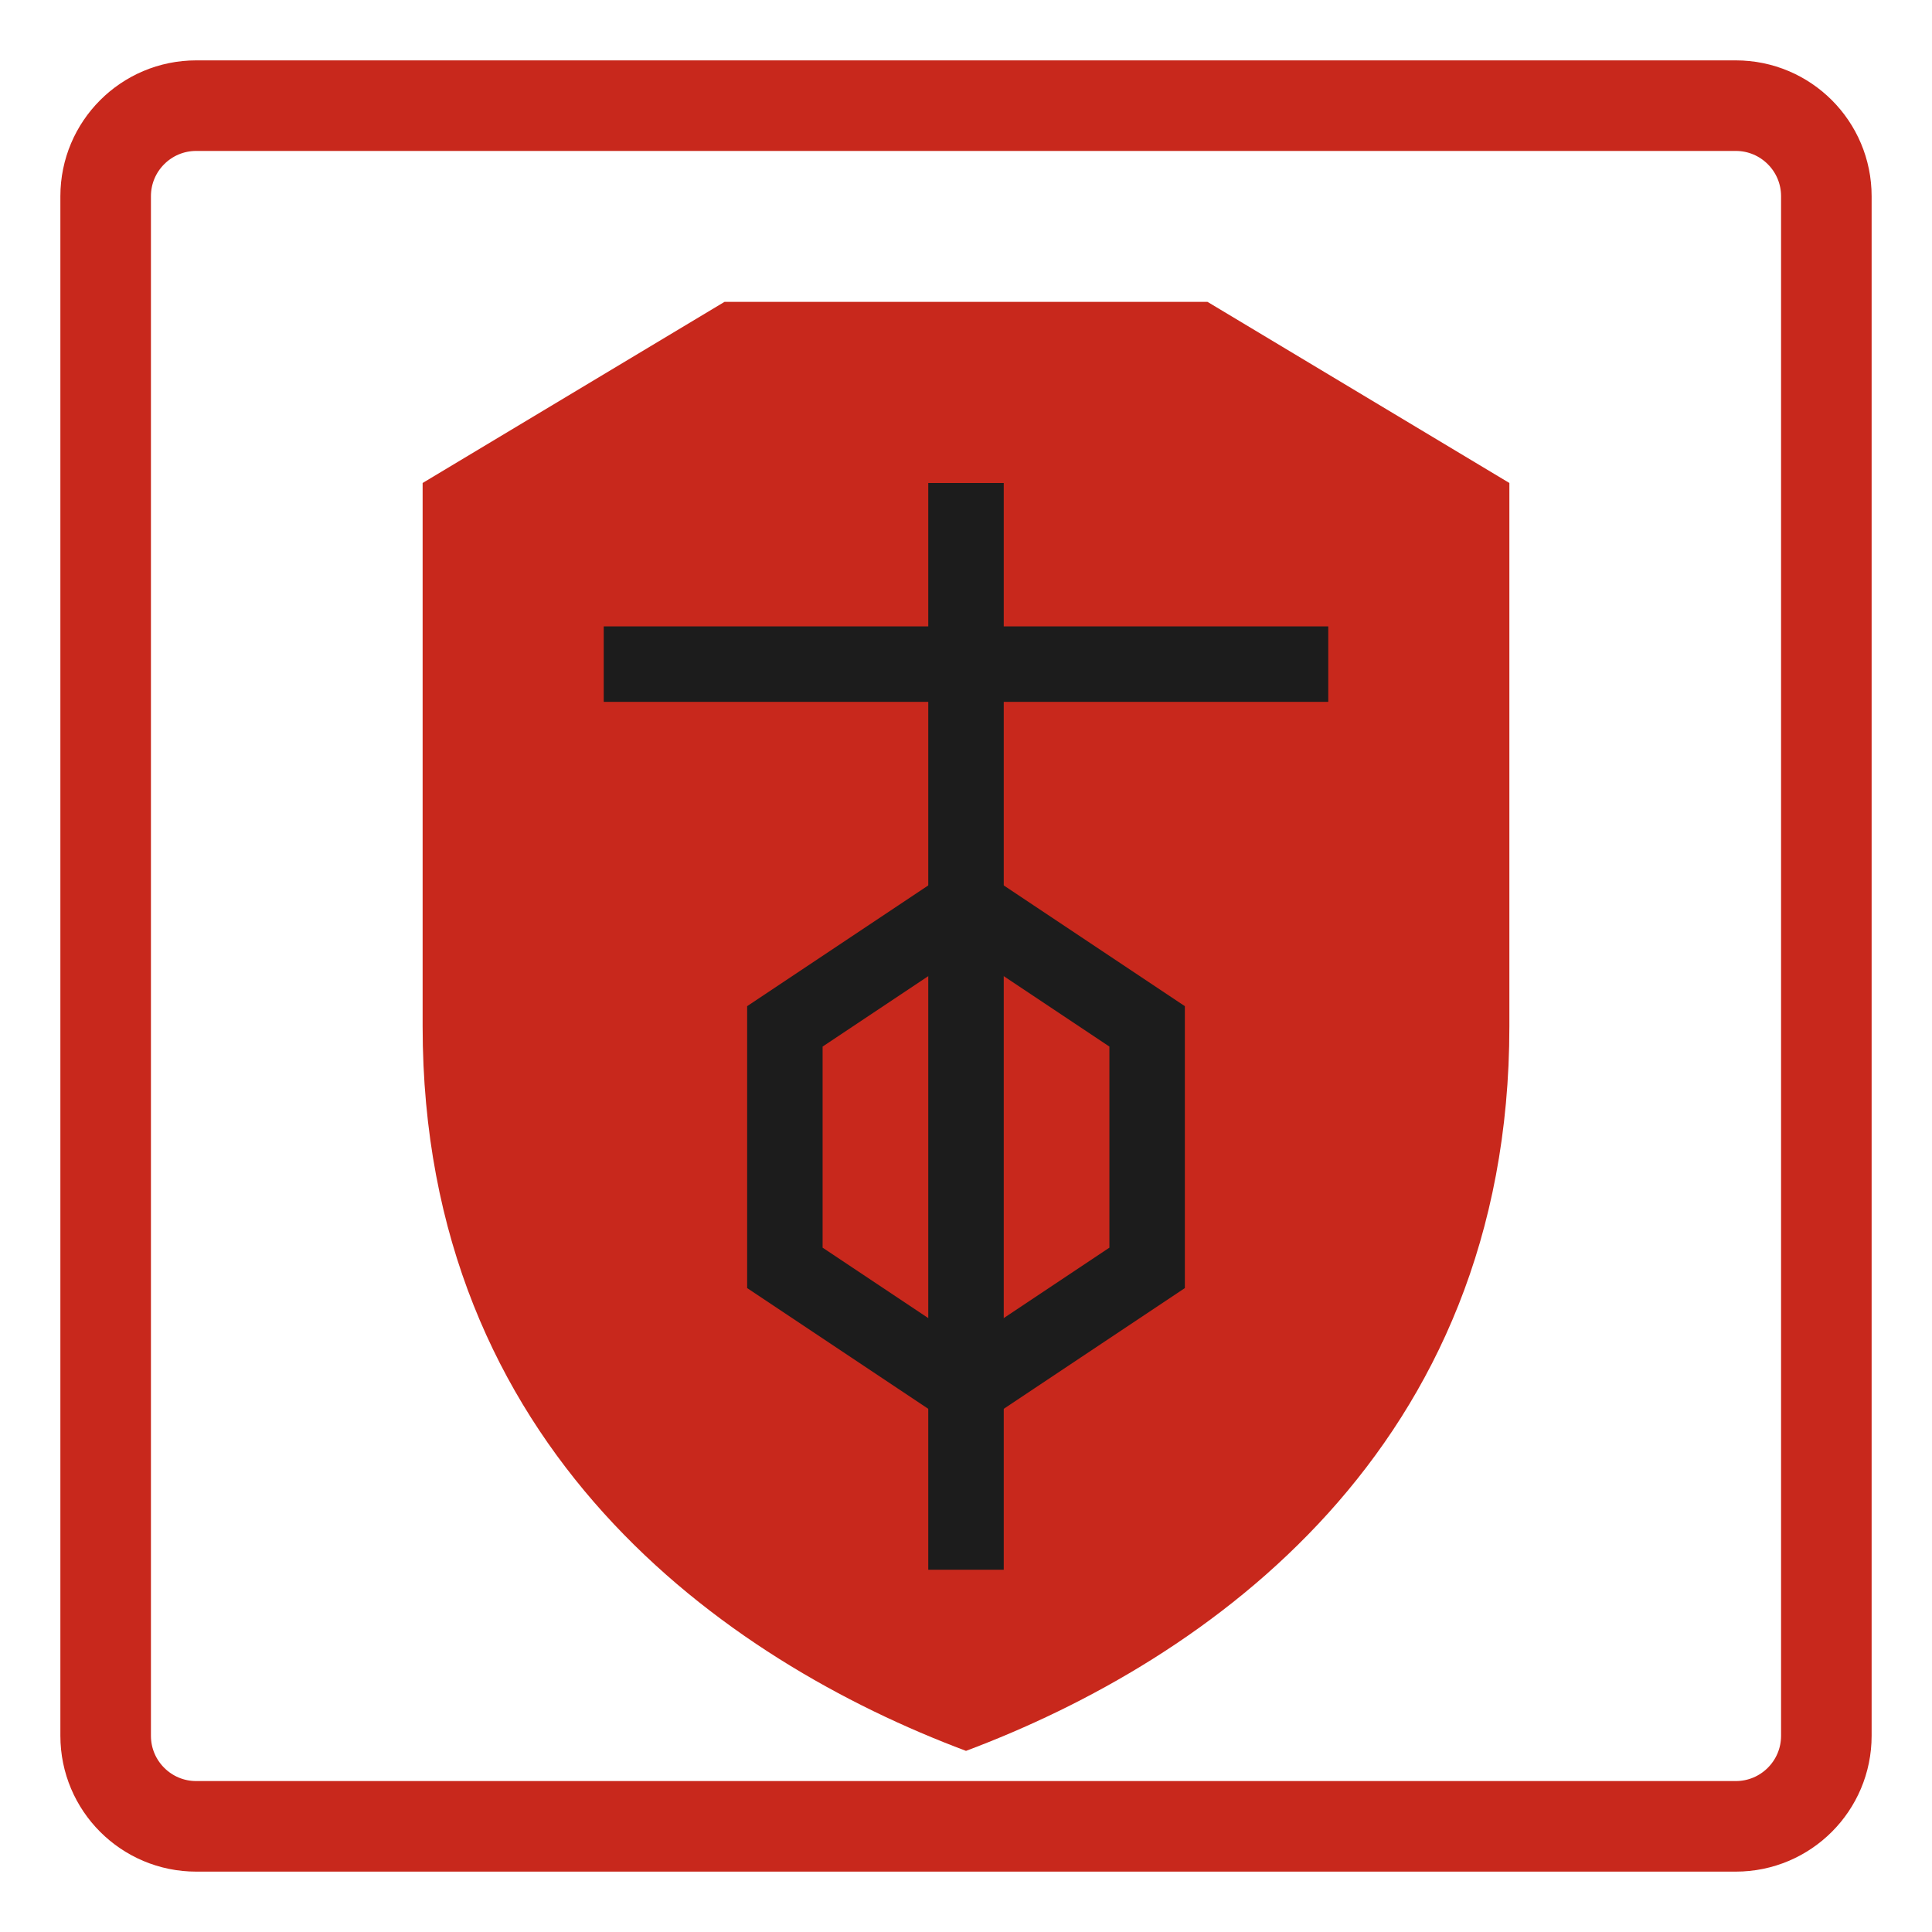
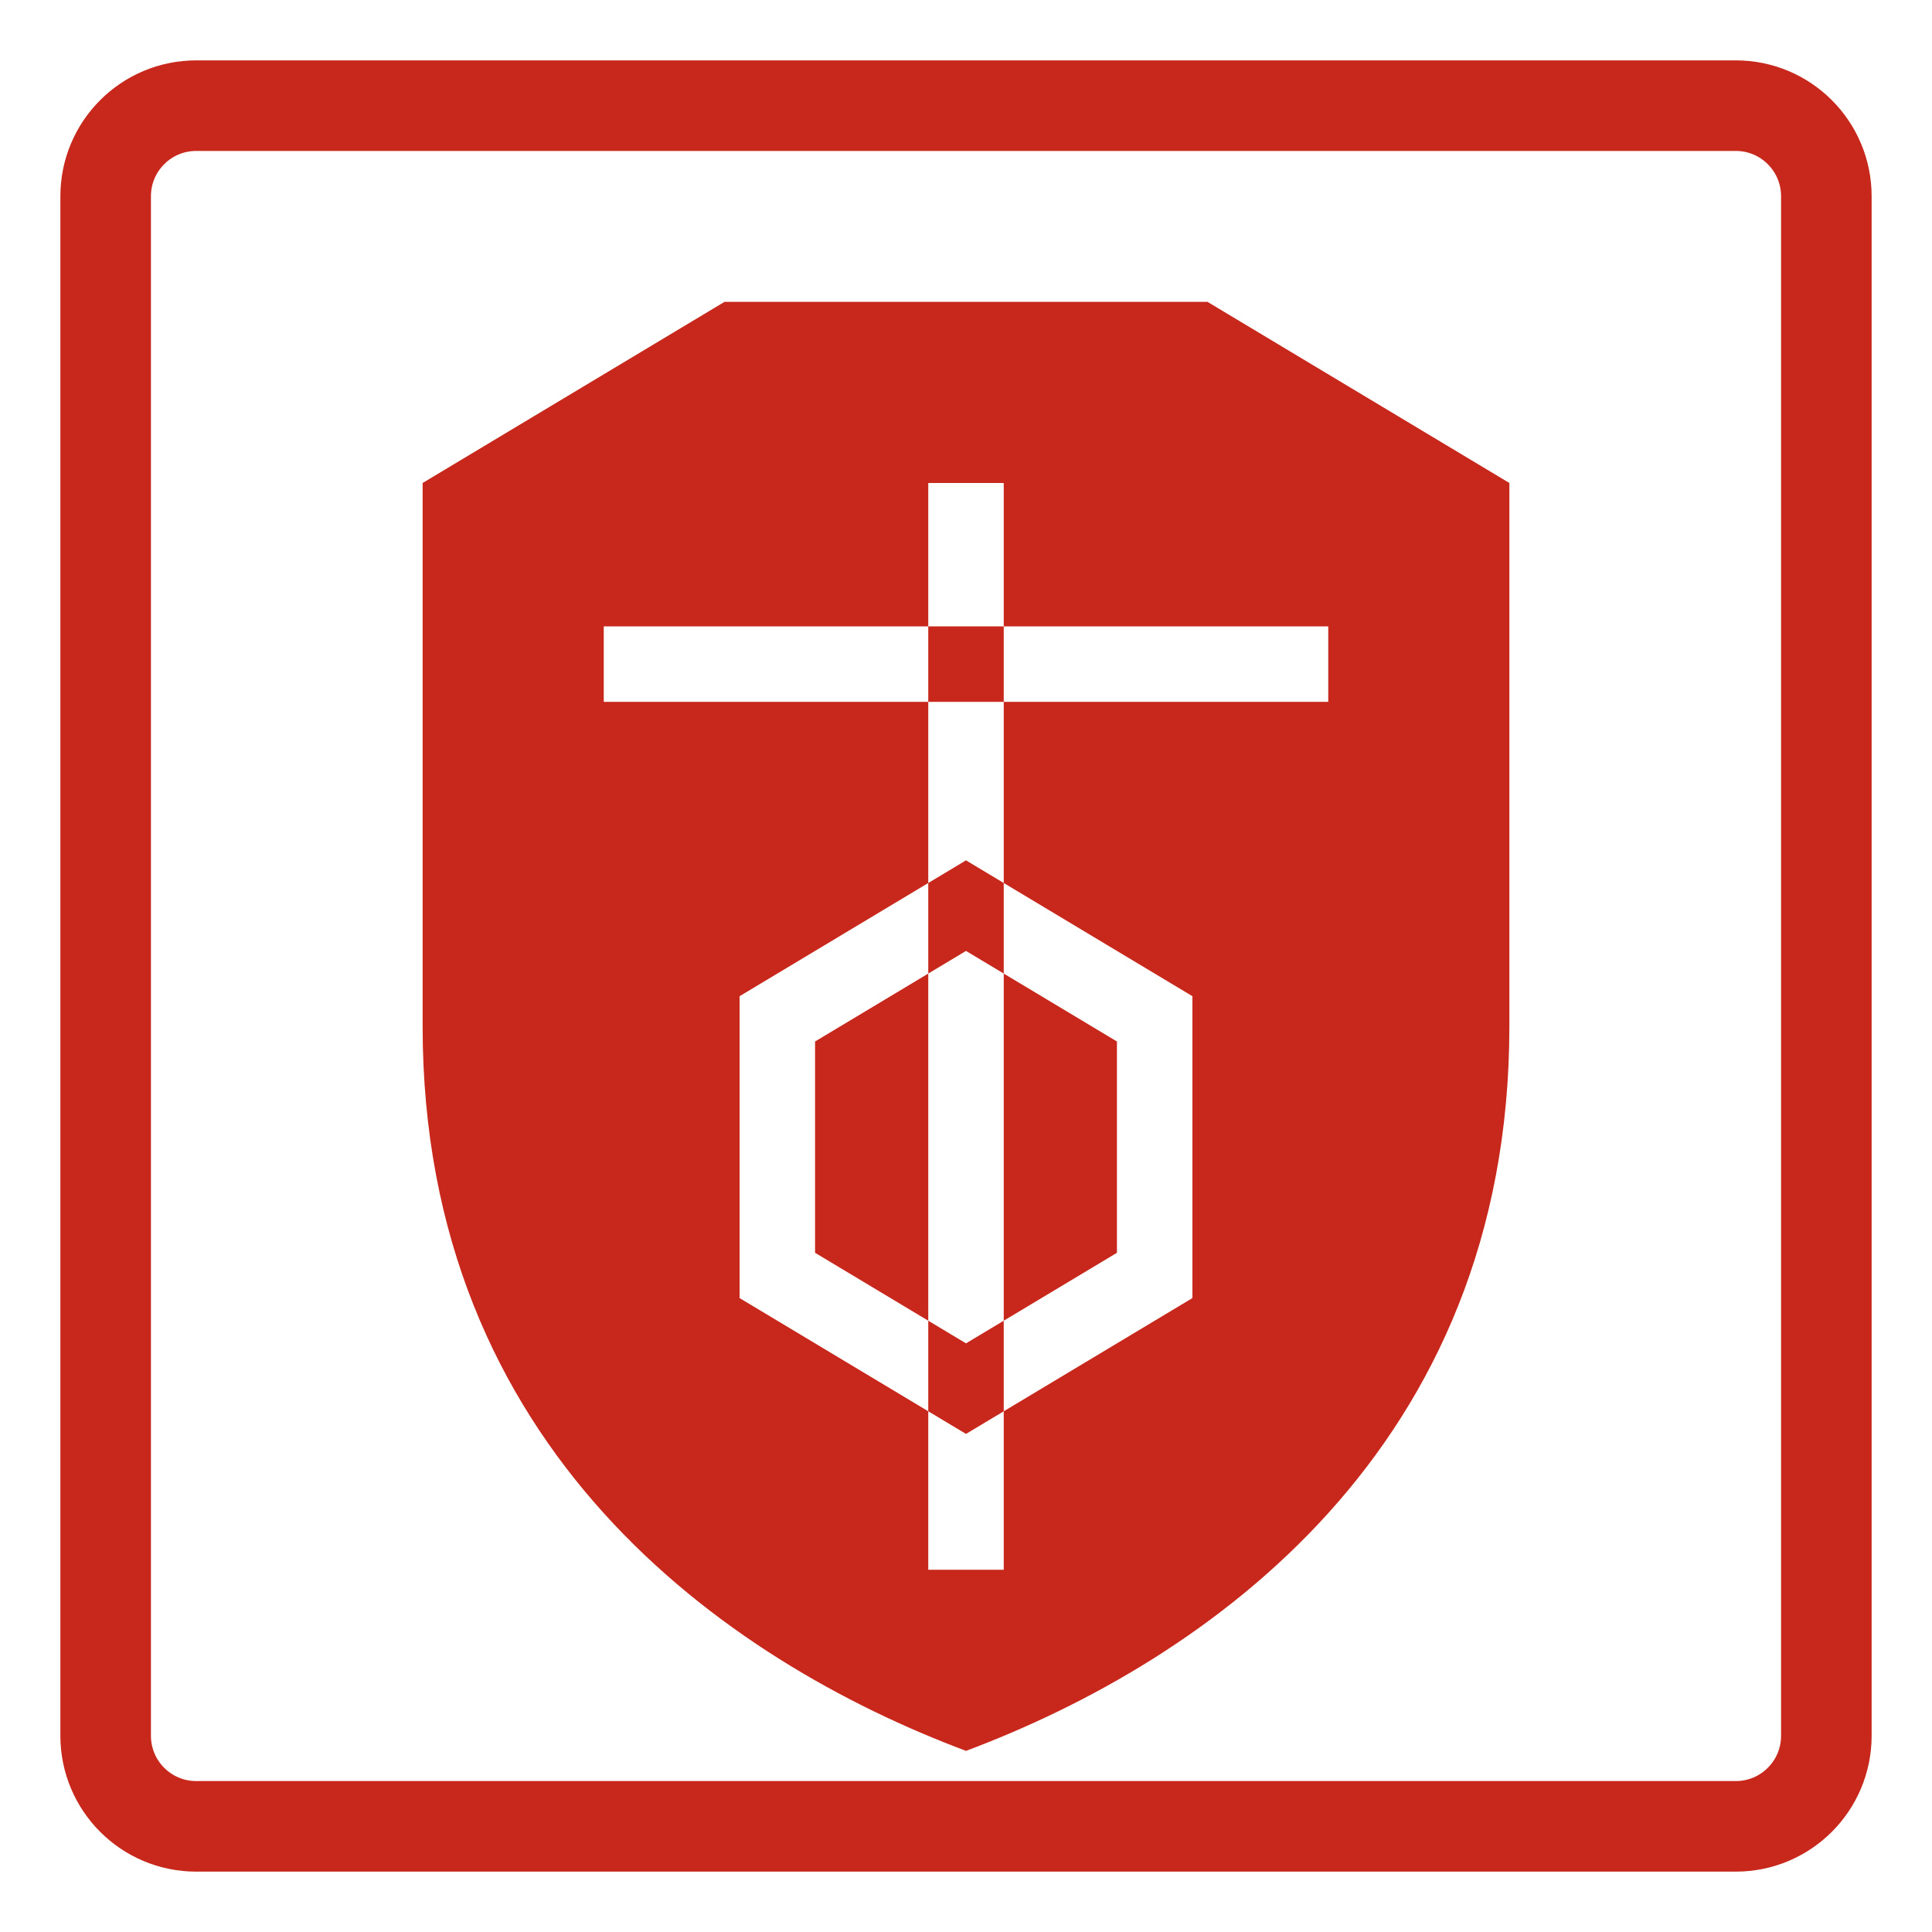
<svg xmlns="http://www.w3.org/2000/svg" width="64" height="64" viewBox="0 0 64 64">
  <rect x="3.5" y="3.5" width="57" height="57" rx="3" fill="none" stroke="#c8281c" stroke-width="3" />
-   <path d="M14,16 L24,10 H40 L50,16 V34 C50,48 40,55 32,58 C24,55 14,48 14,34 Z" fill="#c8281c" />
-   <path d="M32,16 V52" stroke="#1c1c1c" stroke-width="2.5" />
-   <path d="M20,22 H44" stroke="#1c1c1c" stroke-width="2.5" />
-   <polygon points="32,30 38,34 38,42 32,46 26,42 26,34" fill="none" stroke="#1c1c1c" stroke-width="2.5" />
+   <path fill-rule="evenodd" fill="#c8281c" d="M14,16 L24,10 H40 L50,16 V34 C50,48 40,55 32,58 C24,55 14,48 14,34 Z M30.75,16 H33.25 V52 H30.75 Z M20,20.75 H44 V23.25 H20 Z M32,28.5 L39.5,33 V43 L32,47.5 L24.5,43 V33 Z M32,31.5 L37,34.5 V41.5 L32,44.5 L27,41.5 V34.5 Z" />
</svg>
